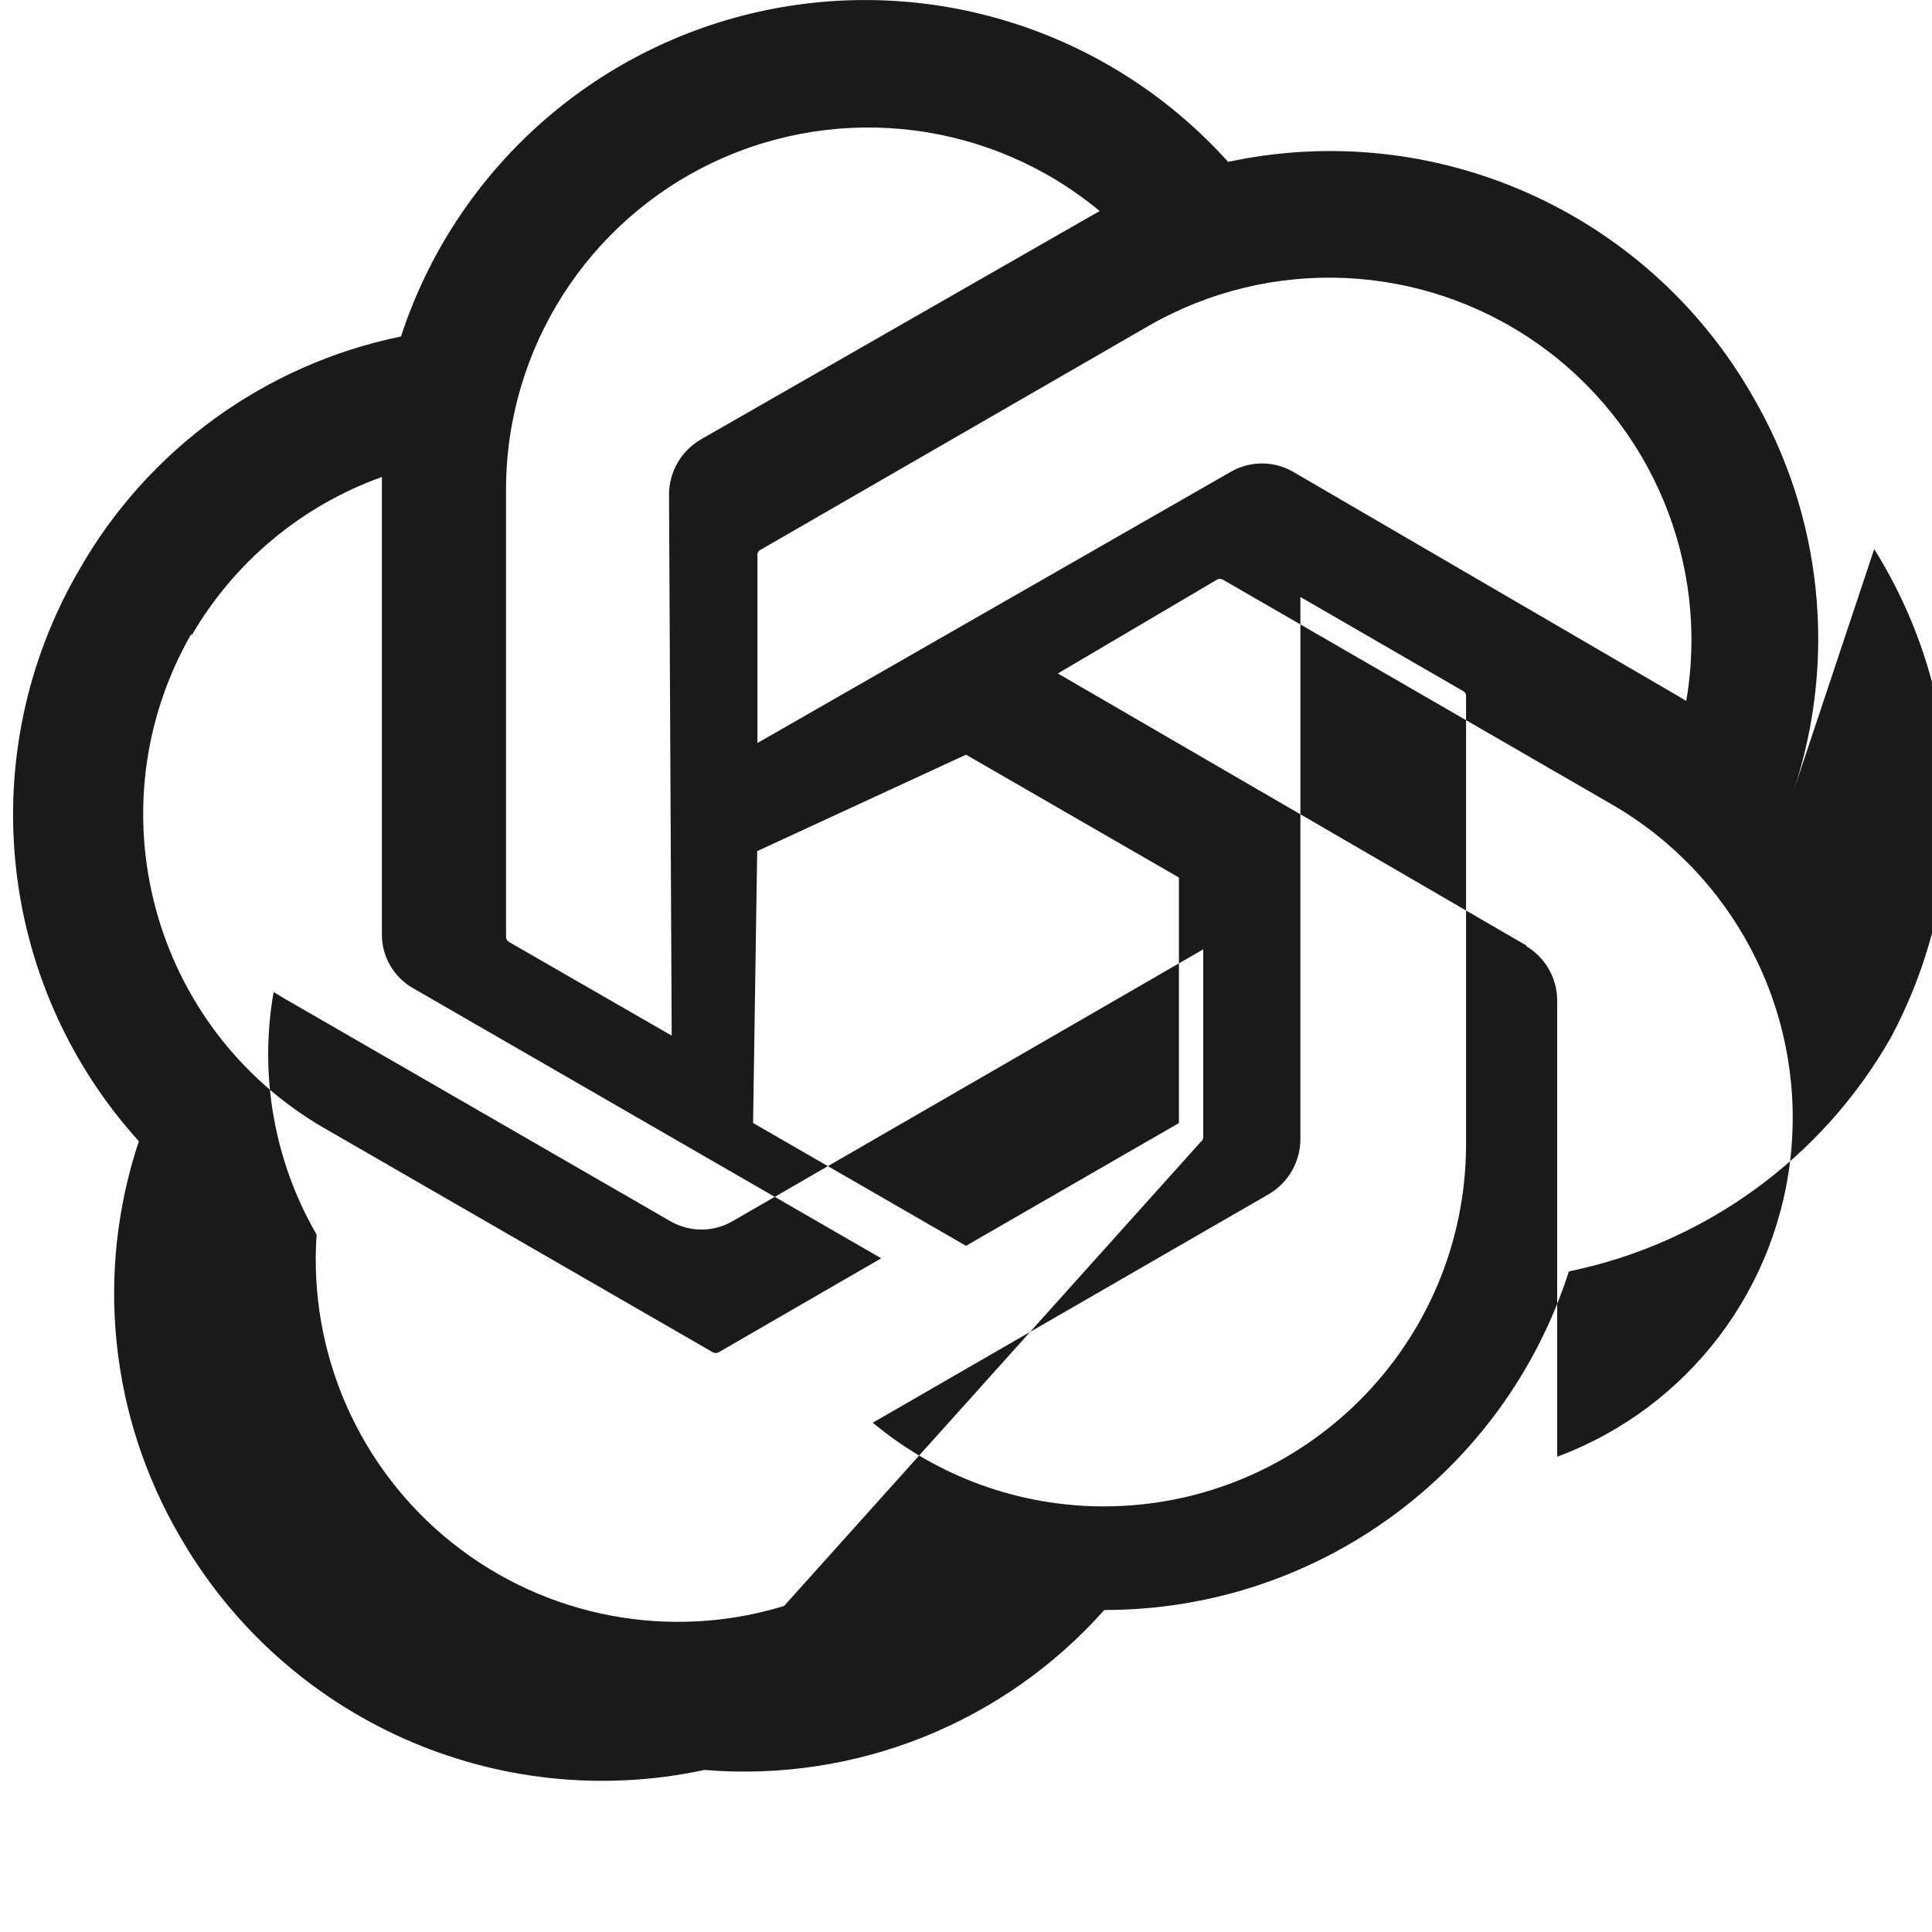
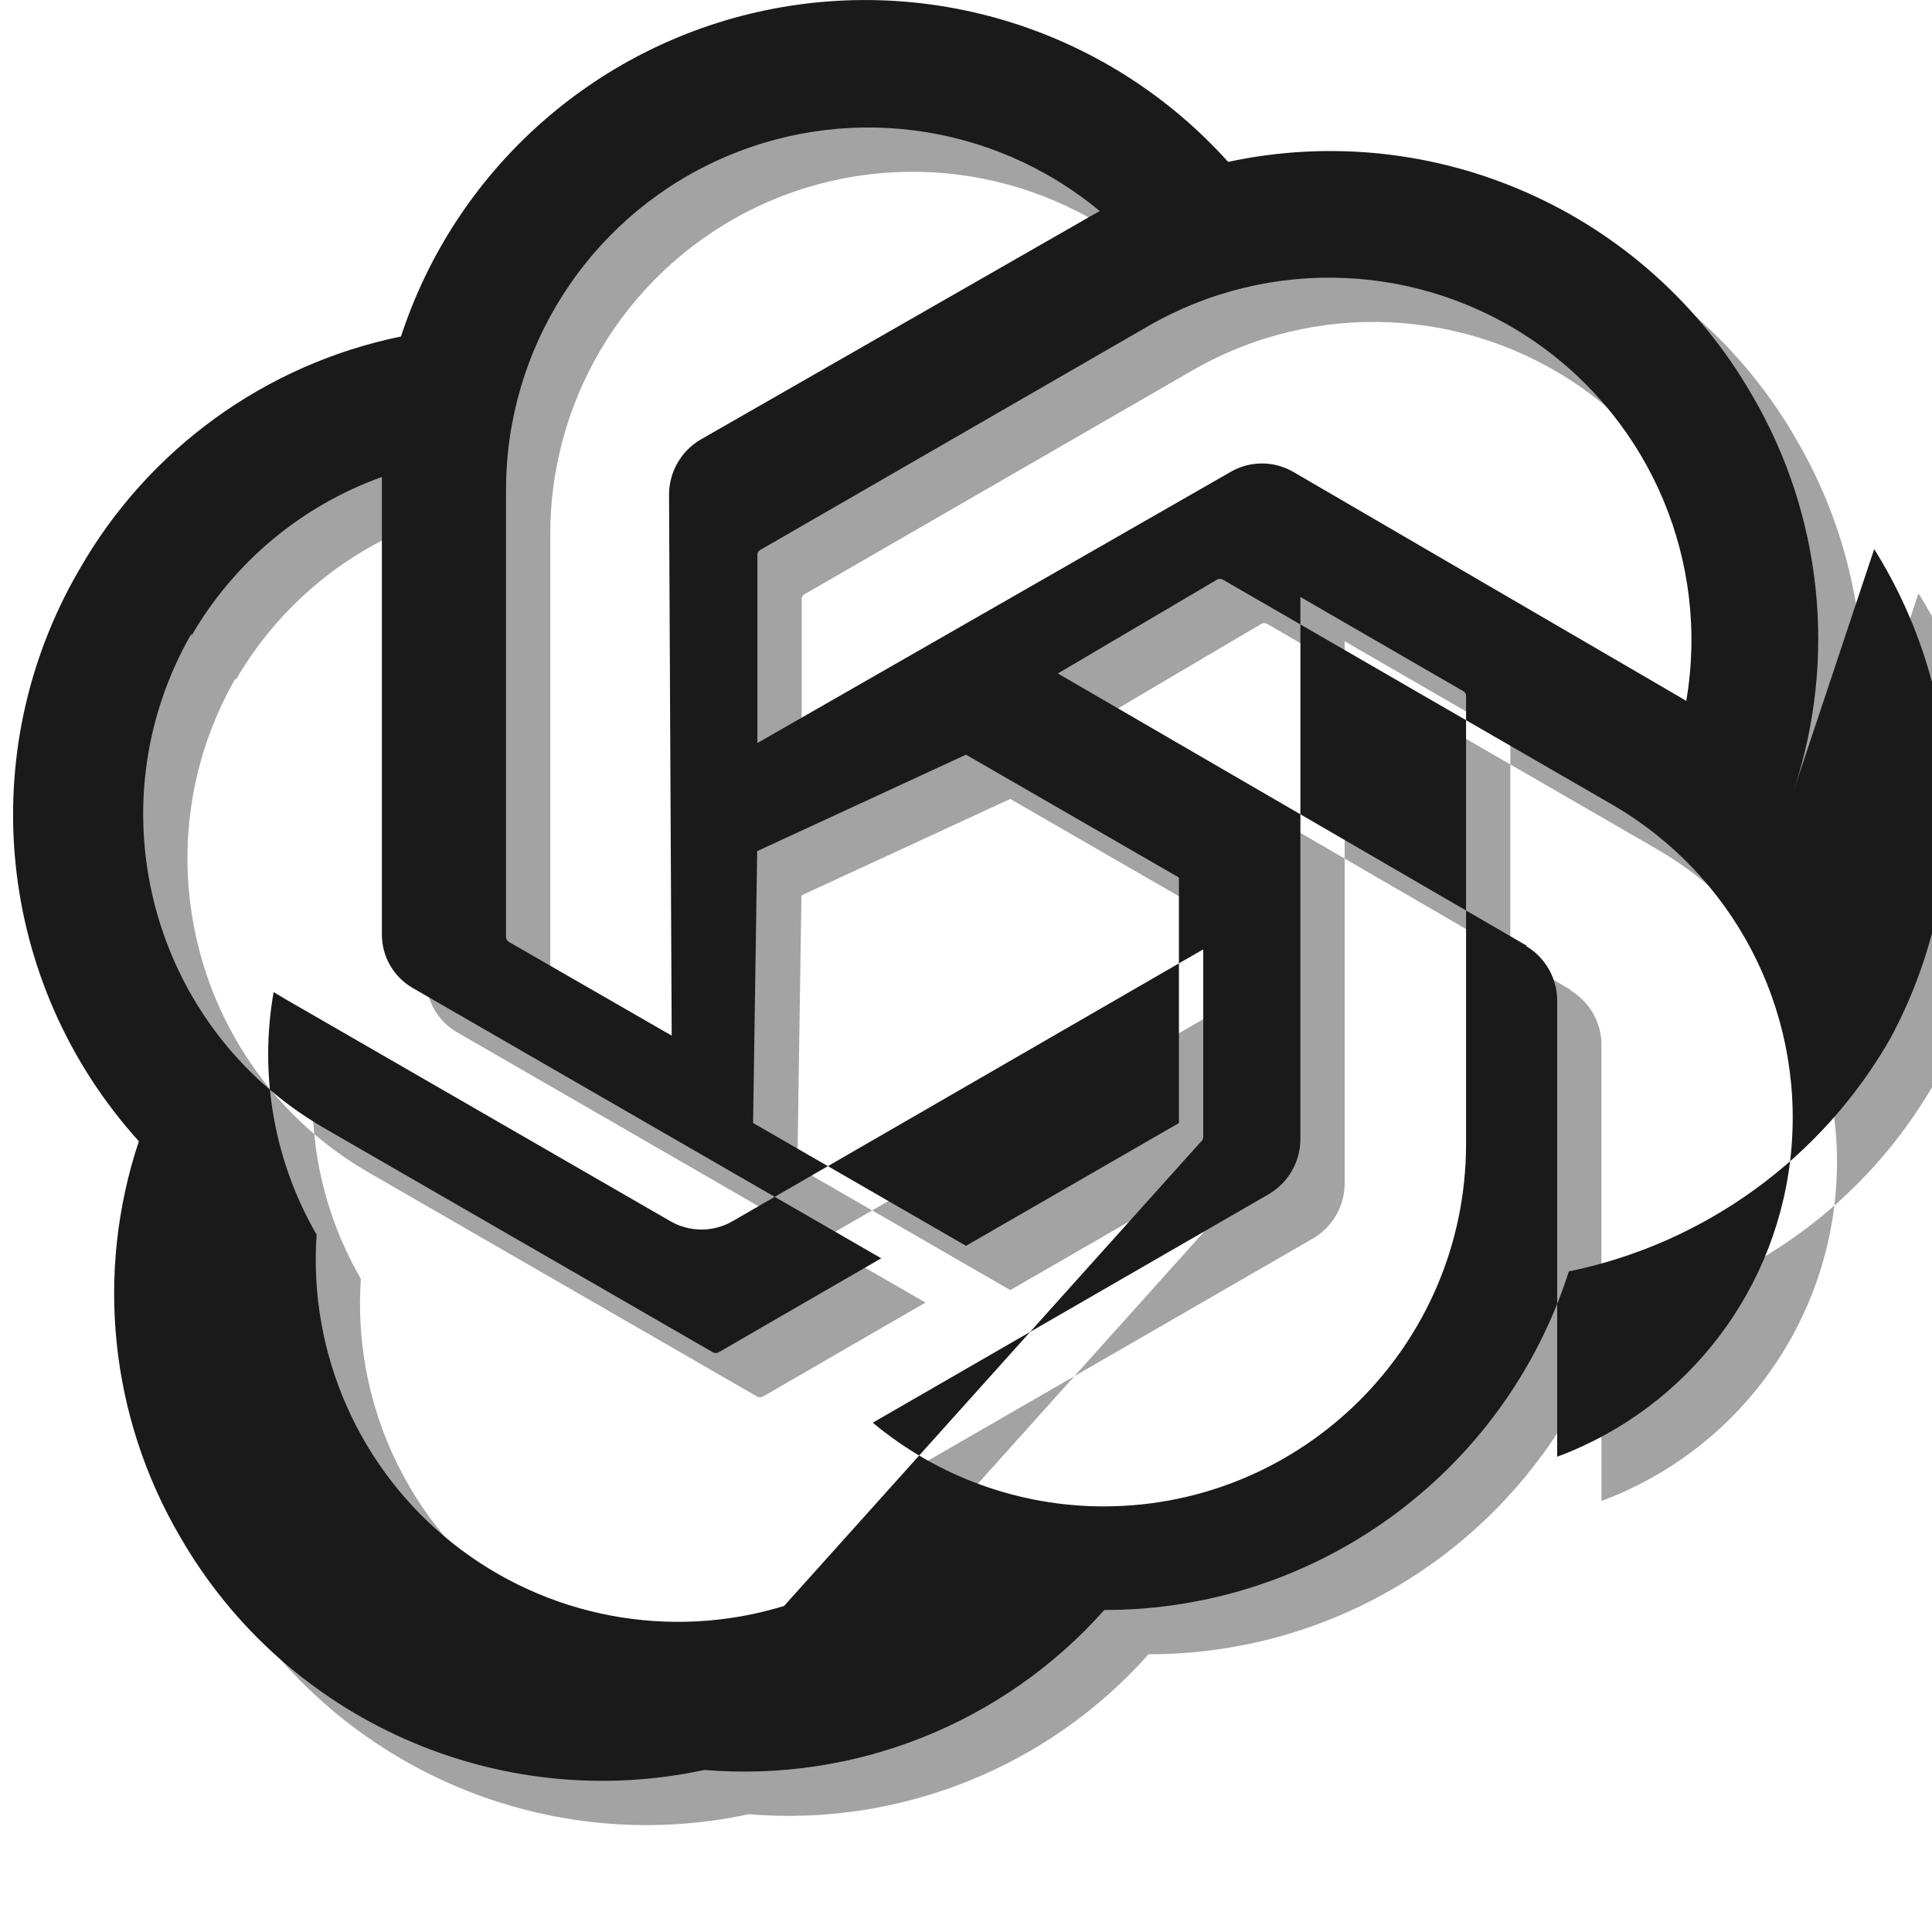
- <svg xmlns="http://www.w3.org/2000/svg" viewBox="0 0 24 24" fill="#1a1a1a" aria-hidden="true">
-   <path d="M22.282 9.821a5.985 5.985 0 0 0-.516-4.91 6.046 6.046 0 0 0-6.51-2.9A6.065 6.065 0 0 0 4.981 4.18a5.985 5.985 0 0 0-3.998 2.9 6.046 6.046 0 0 0 .742 7.097 5.98 5.98 0 0 0 .511 4.911 6.051 6.051 0 0 0 6.515 2.899A5.985 5.985 0 0 0 13.718 20a6.055 6.055 0 0 0 5.771-4.206 5.99 5.99 0 0 0 3.997-2.9 6.056 6.056 0 0 0-.204-6.073zM13.718 18.713a4.476 4.476 0 0 1-2.876-1.04l.141-.081 4.779-2.758a.795.795 0 0 0 .392-.681v-6.737l2.02 1.168a.071.071 0 0 1 .038.052v5.583a4.504 4.504 0 0 1-4.494 4.494zM3.933 15.337a4.471 4.471 0 0 1-.534-3.013l.142.085 4.783 2.759a.771.771 0 0 0 .78 0l5.843-3.375v2.332a.08.08 0 0 1-.033.062L9.74 19.95a4.5 4.5 0 0 1-5.807-4.613zM2.378 7.898a4.485 4.485 0 0 1 2.366-1.973V11.6a.766.766 0 0 0 .388.676l5.815 3.355-2.02 1.168a.076.076 0 0 1-.071 0l-4.83-2.786A4.504 4.504 0 0 1 2.378 7.872zm16.596 3.855l-5.833-3.387L15.119 7.2a.076.076 0 0 1 .071 0l4.83 2.791a4.494 4.494 0 0 1-.676 8.105v-5.678a.79.79 0 0 0-.39-.668zm2.01-3.023l-.141-.085-4.774-2.781a.775.775 0 0 0-.785 0L9.409 9.23V6.897a.066.066 0 0 1 .028-.061l4.83-2.787a4.5 4.5 0 0 1 6.68 4.66zm-12.64 4.135l-2.02-1.163a.08.08 0 0 1-.038-.057V6.075a4.5 4.5 0 0 1 7.375-3.453l-.142.08L8.704 5.46a.795.795 0 0 0-.393.681zm1.062-2.292L12 9.375l2.645 1.526v3.05L12 15.476l-2.645-1.526z" />
+ <svg xmlns="http://www.w3.org/2000/svg" viewBox="0 0 24 24" aria-hidden="true">
+   <path fill="#1a1a1a" opacity="0.4" transform="translate(0.55 0.55)" d="M22.282 9.821a5.985 5.985 0 0 0-.516-4.91 6.046 6.046 0 0 0-6.51-2.9A6.065 6.065 0 0 0 4.981 4.18a5.985 5.985 0 0 0-3.998 2.9 6.046 6.046 0 0 0 .742 7.097 5.98 5.98 0 0 0 .511 4.911 6.051 6.051 0 0 0 6.515 2.899A5.985 5.985 0 0 0 13.718 20a6.055 6.055 0 0 0 5.771-4.206 5.99 5.99 0 0 0 3.997-2.9 6.056 6.056 0 0 0-.204-6.073zM13.718 18.713a4.476 4.476 0 0 1-2.876-1.04l.141-.081 4.779-2.758a.795.795 0 0 0 .392-.681v-6.737l2.02 1.168a.071.071 0 0 1 .038.052v5.583a4.504 4.504 0 0 1-4.494 4.494zM3.933 15.337a4.471 4.471 0 0 1-.534-3.013l.142.085 4.783 2.759a.771.771 0 0 0 .78 0l5.843-3.375v2.332a.08.08 0 0 1-.033.062L9.74 19.95a4.5 4.5 0 0 1-5.807-4.613zM2.378 7.898a4.485 4.485 0 0 1 2.366-1.973V11.6a.766.766 0 0 0 .388.676l5.815 3.355-2.02 1.168a.076.076 0 0 1-.071 0l-4.83-2.786A4.504 4.504 0 0 1 2.378 7.872zm16.596 3.855l-5.833-3.387L15.119 7.2a.076.076 0 0 1 .071 0l4.83 2.791a4.494 4.494 0 0 1-.676 8.105v-5.678a.79.79 0 0 0-.39-.668zm2.01-3.023l-.141-.085-4.774-2.781a.775.775 0 0 0-.785 0L9.409 9.23V6.897a.066.066 0 0 1 .028-.061l4.83-2.787a4.5 4.5 0 0 1 6.68 4.66zm-12.64 4.135l-2.02-1.163a.08.08 0 0 1-.038-.057V6.075a4.5 4.5 0 0 1 7.375-3.453l-.142.08L8.704 5.46a.795.795 0 0 0-.393.681zm1.062-2.292L12 9.375l2.645 1.526v3.05L12 15.476l-2.645-1.526z" />
+   <path fill="#1a1a1a" d="M22.282 9.821a5.985 5.985 0 0 0-.516-4.91 6.046 6.046 0 0 0-6.51-2.9A6.065 6.065 0 0 0 4.981 4.18a5.985 5.985 0 0 0-3.998 2.9 6.046 6.046 0 0 0 .742 7.097 5.98 5.98 0 0 0 .511 4.911 6.051 6.051 0 0 0 6.515 2.899A5.985 5.985 0 0 0 13.718 20a6.055 6.055 0 0 0 5.771-4.206 5.99 5.99 0 0 0 3.997-2.9 6.056 6.056 0 0 0-.204-6.073zM13.718 18.713a4.476 4.476 0 0 1-2.876-1.04l.141-.081 4.779-2.758a.795.795 0 0 0 .392-.681v-6.737l2.02 1.168a.071.071 0 0 1 .038.052v5.583a4.504 4.504 0 0 1-4.494 4.494zM3.933 15.337a4.471 4.471 0 0 1-.534-3.013l.142.085 4.783 2.759a.771.771 0 0 0 .78 0l5.843-3.375v2.332a.08.08 0 0 1-.033.062L9.74 19.95a4.5 4.5 0 0 1-5.807-4.613zM2.378 7.898a4.485 4.485 0 0 1 2.366-1.973V11.6a.766.766 0 0 0 .388.676l5.815 3.355-2.02 1.168a.076.076 0 0 1-.071 0l-4.83-2.786A4.504 4.504 0 0 1 2.378 7.872zm16.596 3.855l-5.833-3.387L15.119 7.2a.076.076 0 0 1 .071 0l4.83 2.791a4.494 4.494 0 0 1-.676 8.105v-5.678a.79.79 0 0 0-.39-.668zm2.01-3.023l-.141-.085-4.774-2.781a.775.775 0 0 0-.785 0L9.409 9.23V6.897a.066.066 0 0 1 .028-.061l4.83-2.787a4.5 4.5 0 0 1 6.68 4.66zm-12.64 4.135l-2.02-1.163a.08.08 0 0 1-.038-.057V6.075a4.5 4.5 0 0 1 7.375-3.453l-.142.08L8.704 5.46a.795.795 0 0 0-.393.681zm1.062-2.292L12 9.375l2.645 1.526v3.05L12 15.476l-2.645-1.526z" />
</svg>
